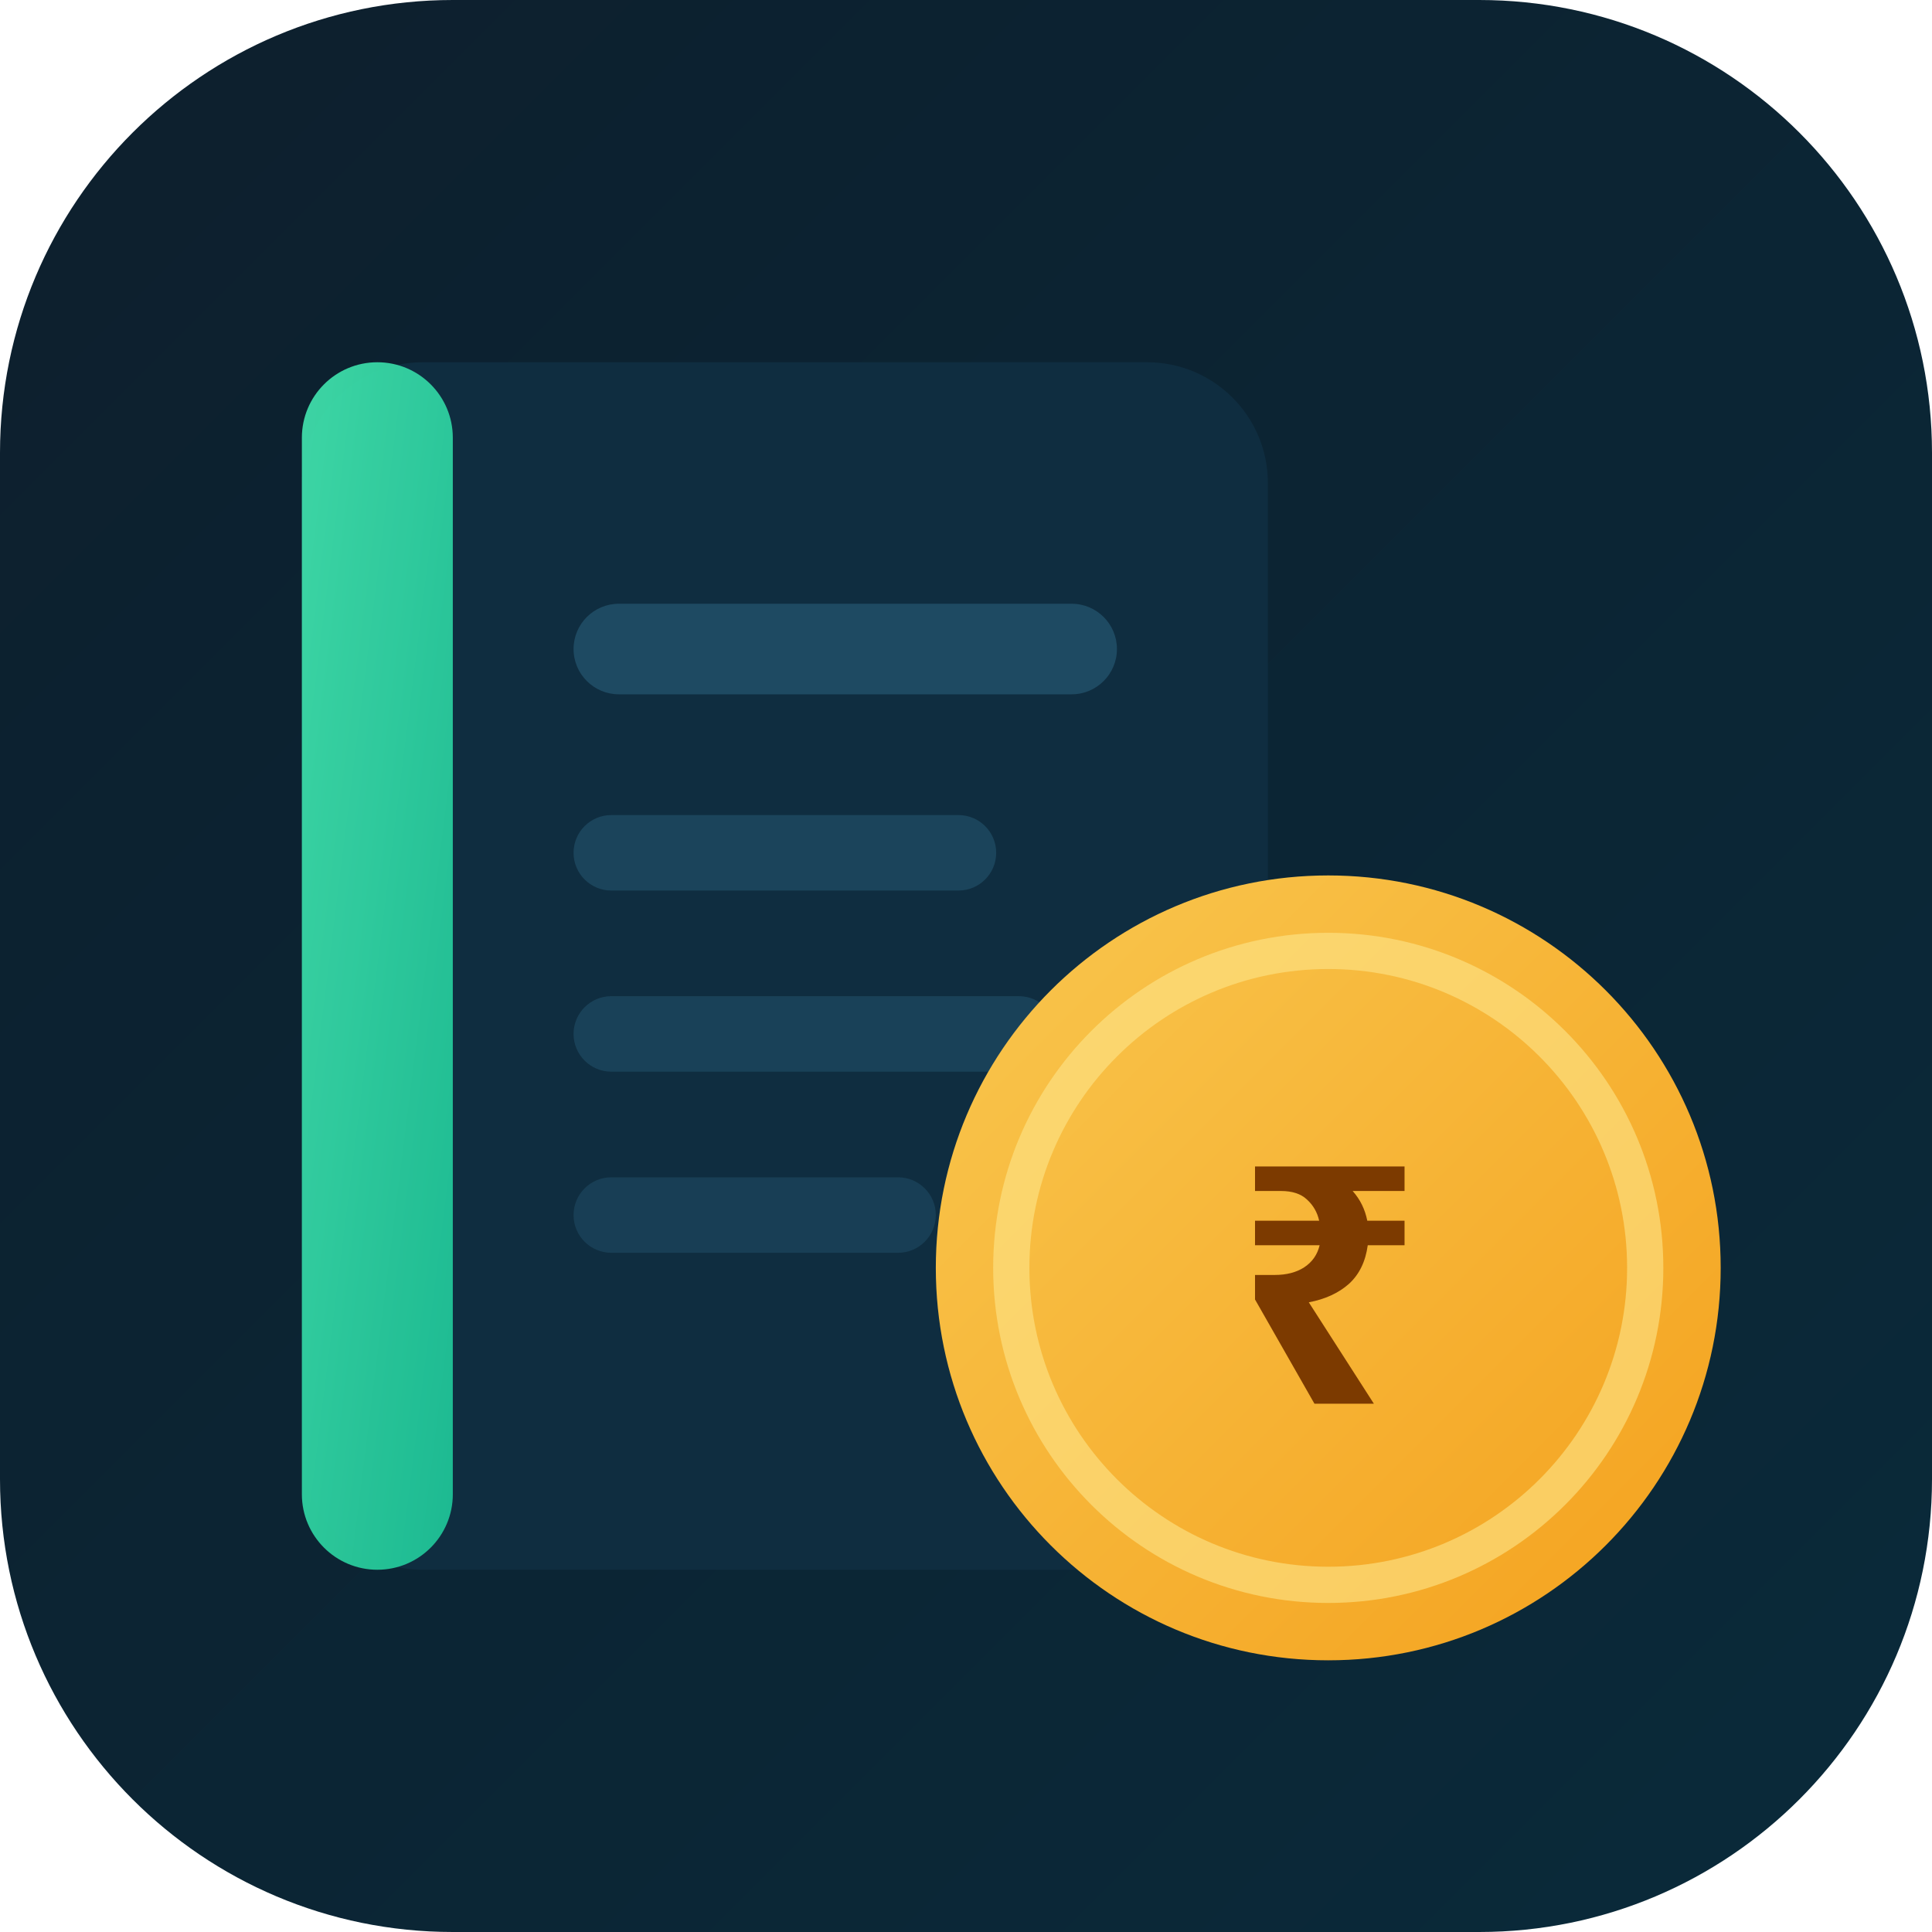
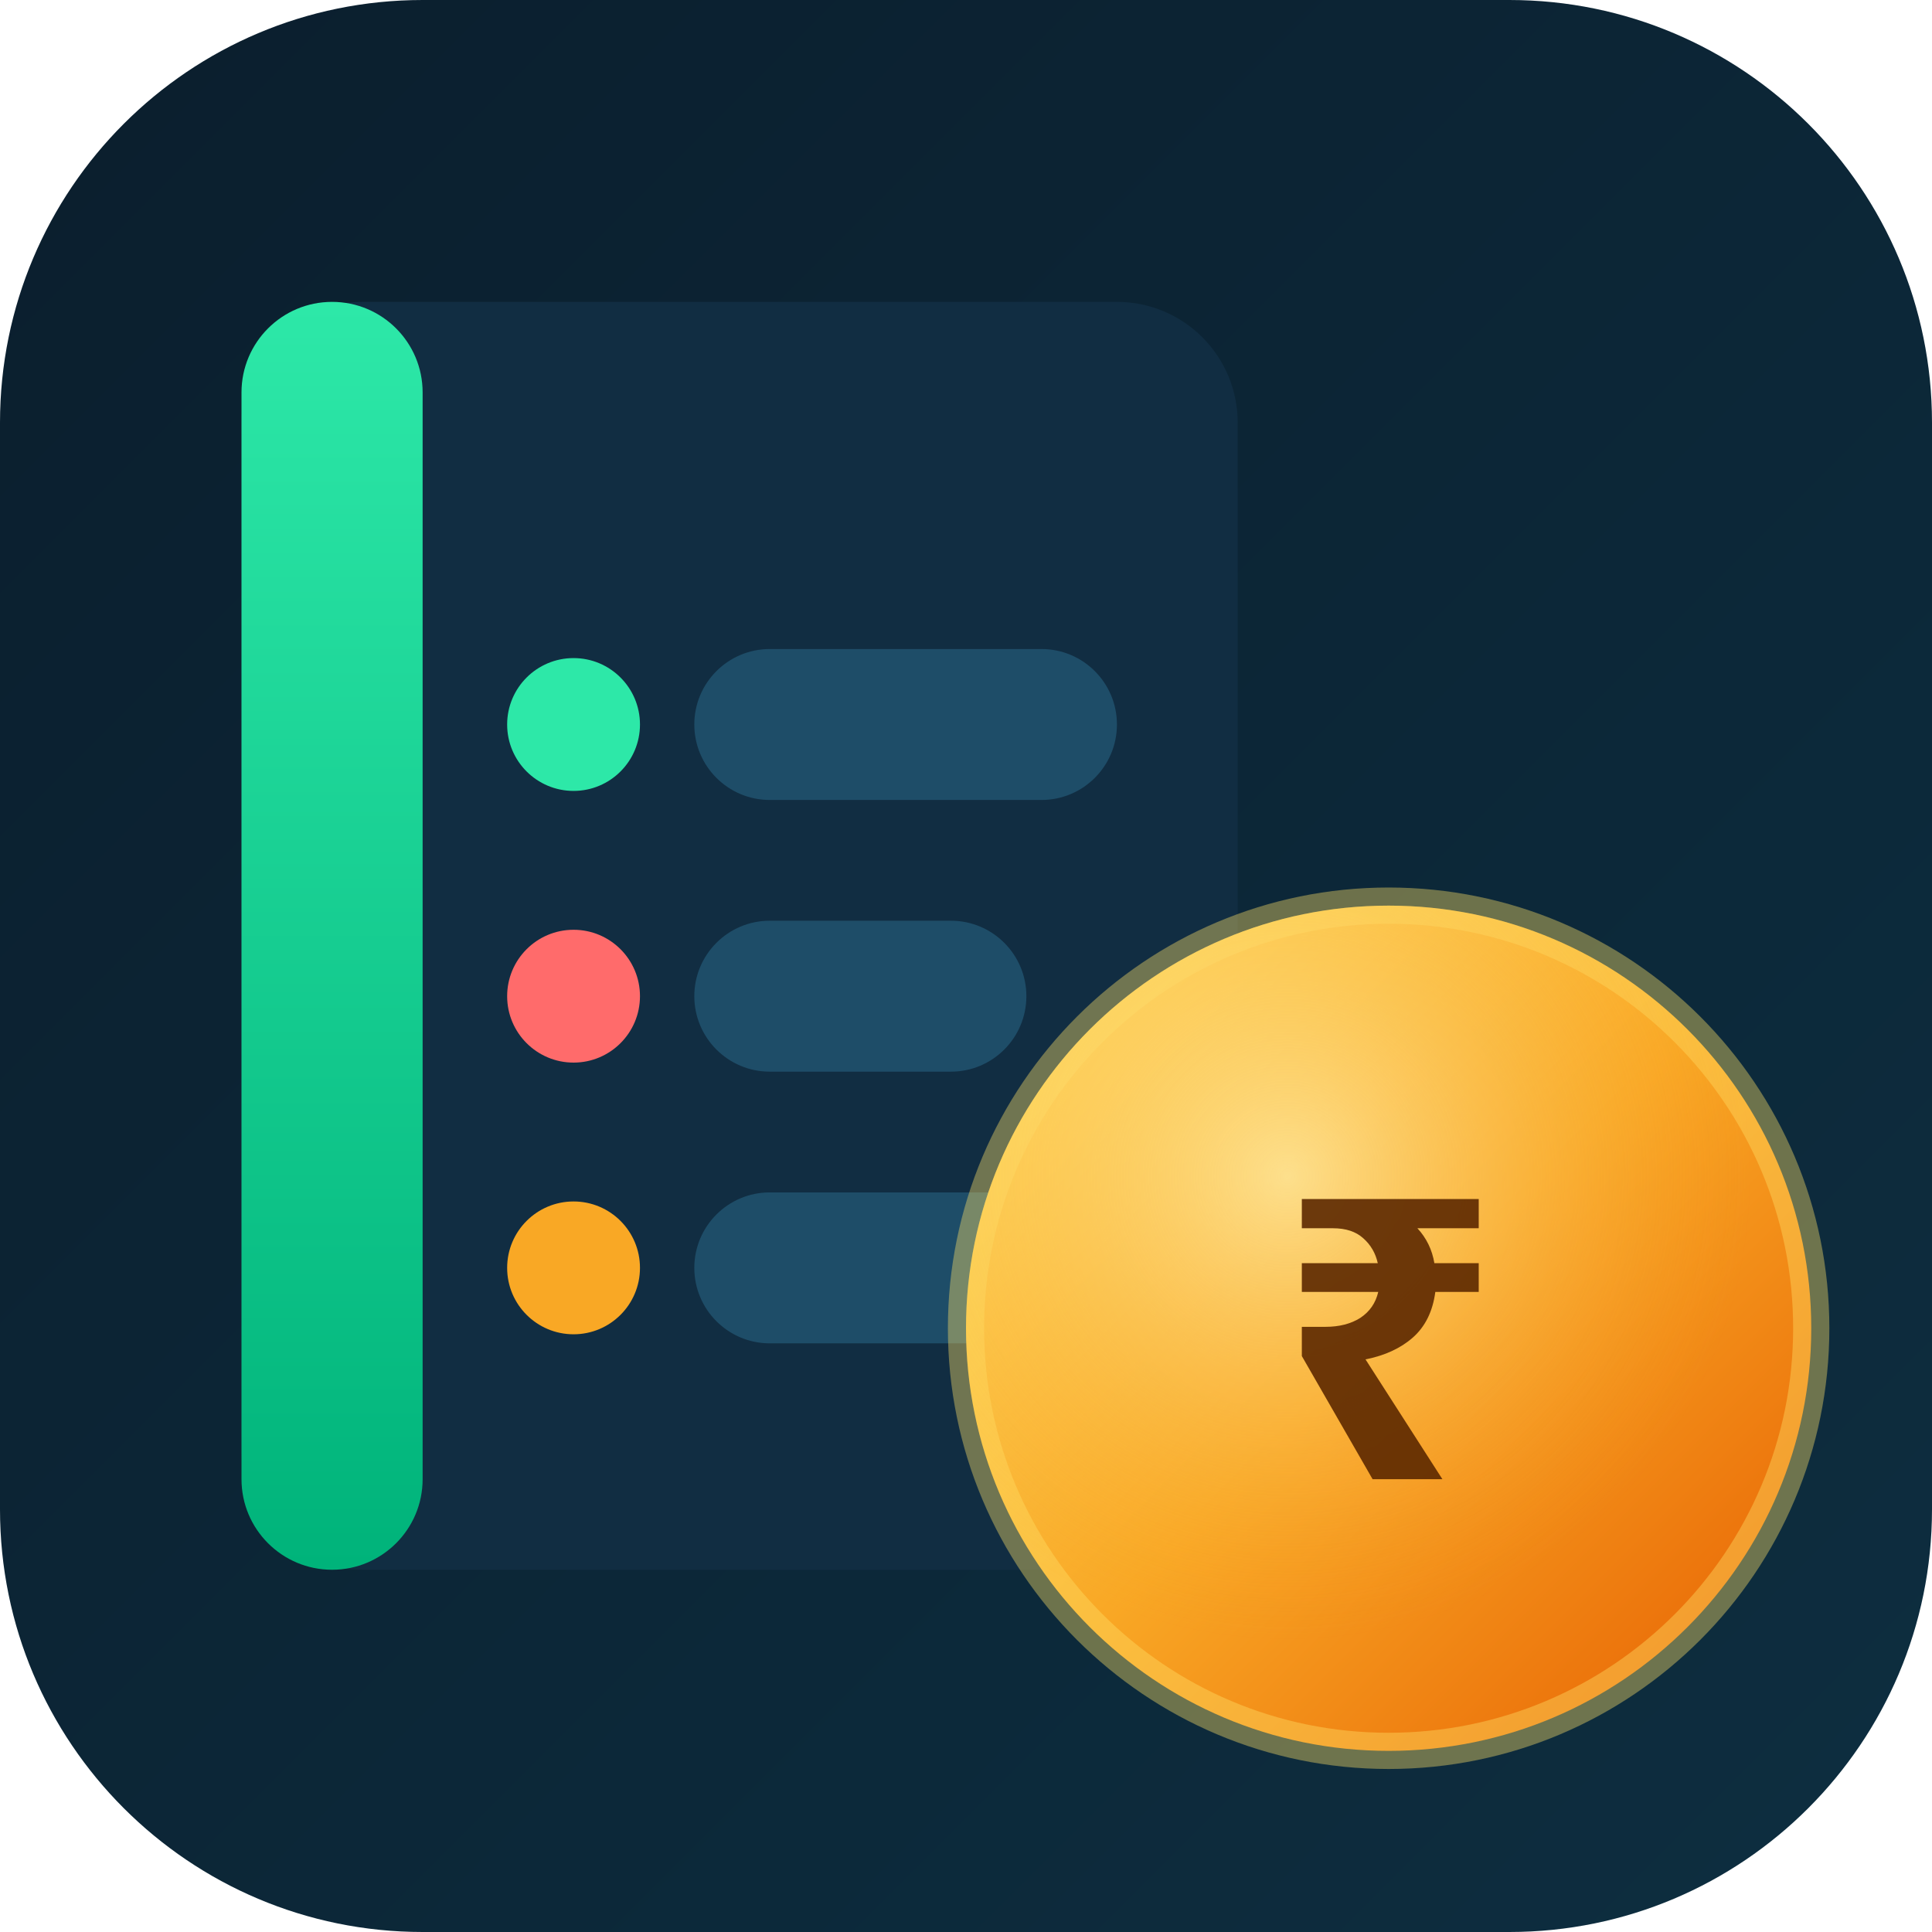
<svg xmlns="http://www.w3.org/2000/svg" viewBox="0 0 64 64" role="img" aria-label="Hisaab Sathi favicon">
  <defs>
    <linearGradient id="fbg" x1="0%" y1="0%" x2="100%" y2="100%">
-       <stop offset="0%" stop-color="#0d1f2d" />
-       <stop offset="100%" stop-color="#0a2a3a" />
+       <stop offset="0%" stop-color="#0b1e2d" />
+       <stop offset="100%" stop-color="#0d2e40" />
    </linearGradient>
-     <linearGradient id="fcoin" x1="0%" y1="0%" x2="100%" y2="100%">
-       <stop offset="0%" stop-color="#f9c74f" />
-       <stop offset="100%" stop-color="#f4a11d" />
+     <linearGradient id="fgold" x1="0%" y1="0%" x2="100%" y2="100%">
+       <stop offset="0%" stop-color="#ffe066" />
+       <stop offset="50%" stop-color="#f9a825" />
+       <stop offset="100%" stop-color="#e65c00" />
    </linearGradient>
-     <linearGradient id="faccent" x1="0%" y1="0%" x2="100%" y2="100%">
-       <stop offset="0%" stop-color="#43e8b0" />
-       <stop offset="100%" stop-color="#1ec99a" />
+     <radialGradient id="fshine" cx="38%" cy="32%" r="55%">
+       <stop offset="0%" stop-color="#fff9c4" stop-opacity="0.6" />
+       <stop offset="100%" stop-color="#f9a825" stop-opacity="0" />
+     </radialGradient>
+     <linearGradient id="fspine" x1="0%" y1="0%" x2="0%" y2="100%">
+       <stop offset="0%" stop-color="#2de8a8" />
+       <stop offset="100%" stop-color="#00b37a" />
    </linearGradient>
  </defs>
-   <rect width="64" height="64" rx="15" fill="url(#fbg)" />
-   <rect x="10" y="12" width="32" height="40" rx="4" fill="#0f2d40" />
-   <rect x="10" y="12" width="5" height="40" rx="2.5" fill="url(#faccent)" opacity="0.9" />
-   <rect x="19" y="20" width="18" height="3" rx="1.5" fill="#1e4a62" />
-   <rect x="19" y="27" width="14" height="2.5" rx="1.25" fill="#1e4a62" opacity="0.8" />
-   <rect x="19" y="33" width="16" height="2.5" rx="1.25" fill="#1e4a62" opacity="0.7" />
-   <rect x="19" y="39" width="12" height="2.5" rx="1.25" fill="#1e4a62" opacity="0.6" />
-   <circle cx="44" cy="42" r="13" fill="url(#fcoin)" />
-   <circle cx="44" cy="42" r="10.5" fill="none" stroke="#fde68a" stroke-width="1.2" opacity="0.6" />
-   <text x="44" y="46.5" text-anchor="middle" font-family="'Noto Sans', Arial, sans-serif" font-size="11" font-weight="800" fill="#7c3a00">₹</text>
+   <rect width="64" height="64" rx="14" fill="url(#fbg)" />
+   <rect x="8" y="10" width="33" height="42" rx="4" fill="#112d42" />
+   <rect x="8" y="10" width="6" height="42" rx="3" fill="url(#fspine)" />
+   <circle cx="19" cy="24" r="2.2" fill="#2de8a8" />
+   <rect x="23" y="21.5" width="14" height="5" rx="2.5" fill="#1e4d68" />
+   <circle cx="19" cy="33" r="2.2" fill="#ff6b6b" />
+   <rect x="23" y="30.5" width="11" height="5" rx="2.5" fill="#1e4d68" />
+   <circle cx="19" cy="42" r="2.2" fill="#f9a825" />
+   <rect x="23" y="39.5" width="13" height="5" rx="2.5" fill="#1e4d68" />
+   <circle cx="46" cy="44" r="14" fill="url(#fgold)" />
+   <circle cx="46" cy="44" r="14" fill="none" stroke="#ffe066" stroke-width="1.2" opacity="0.4" />
+   <circle cx="46" cy="44" r="14" fill="url(#fshine)" />
+   <text x="46" y="49" text-anchor="middle" font-family="'Noto Sans', Arial, sans-serif" font-size="13" font-weight="900" fill="#5c2800" opacity="0.9">₹</text>
</svg>
